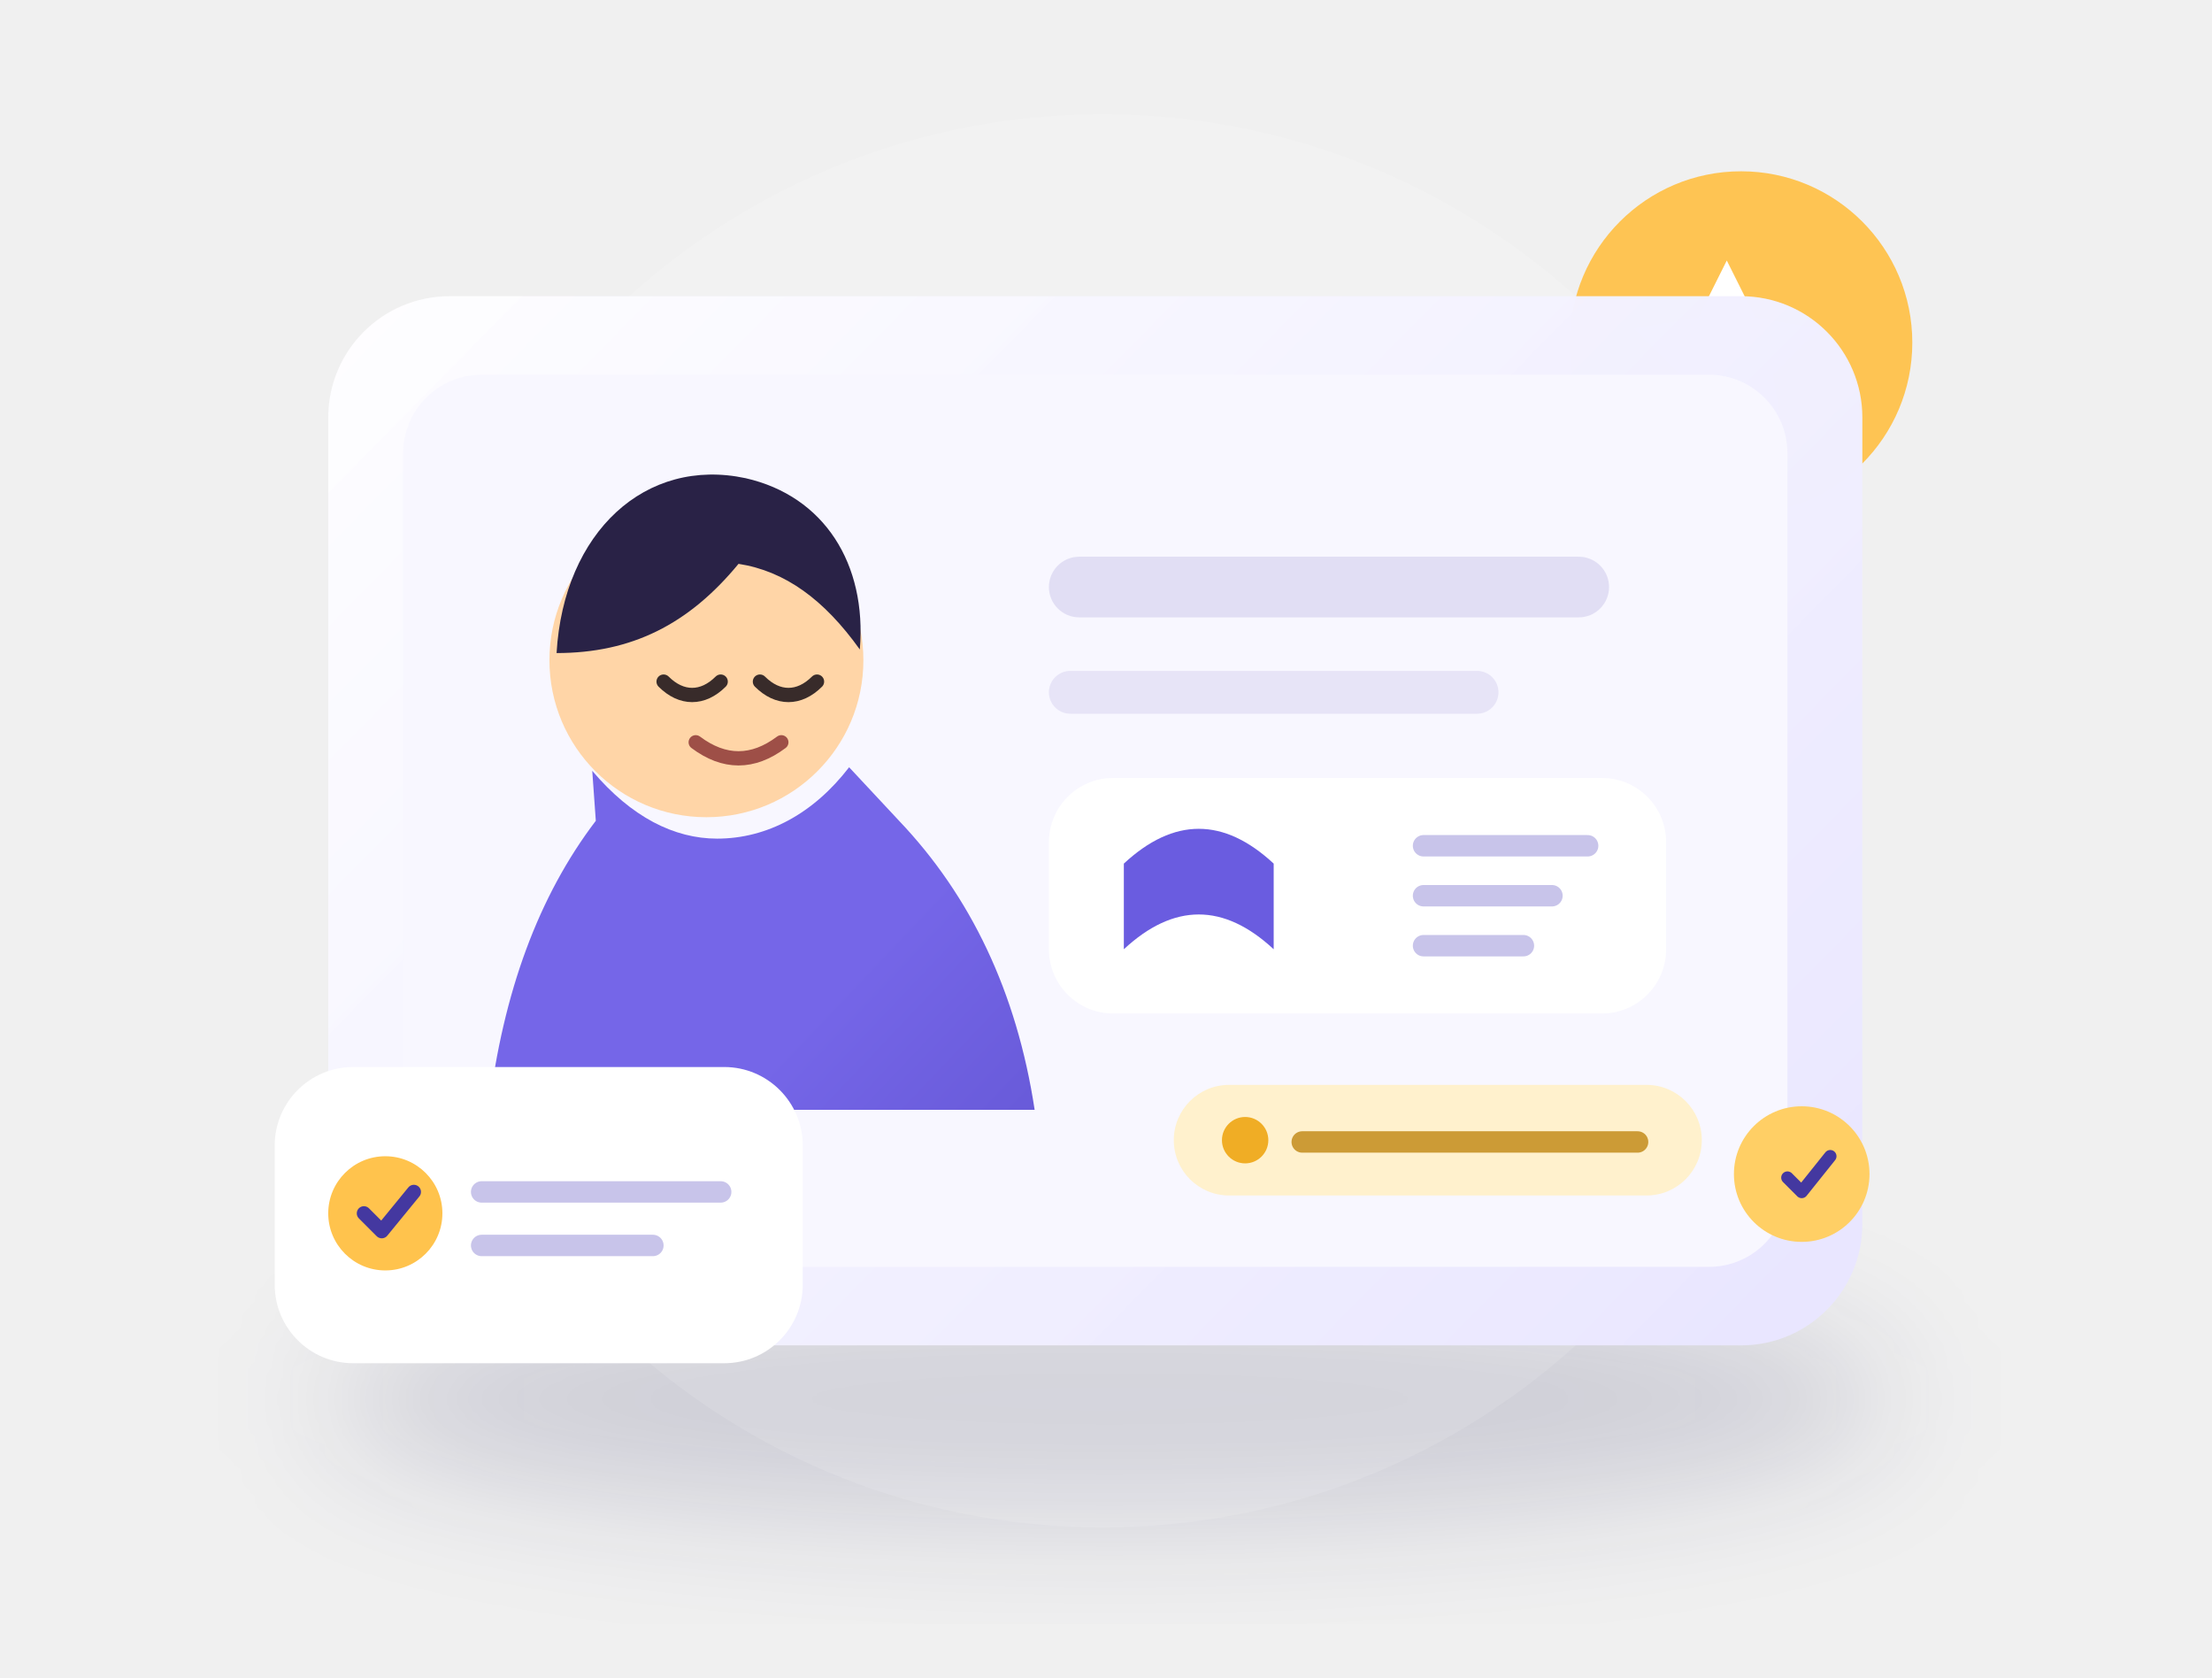
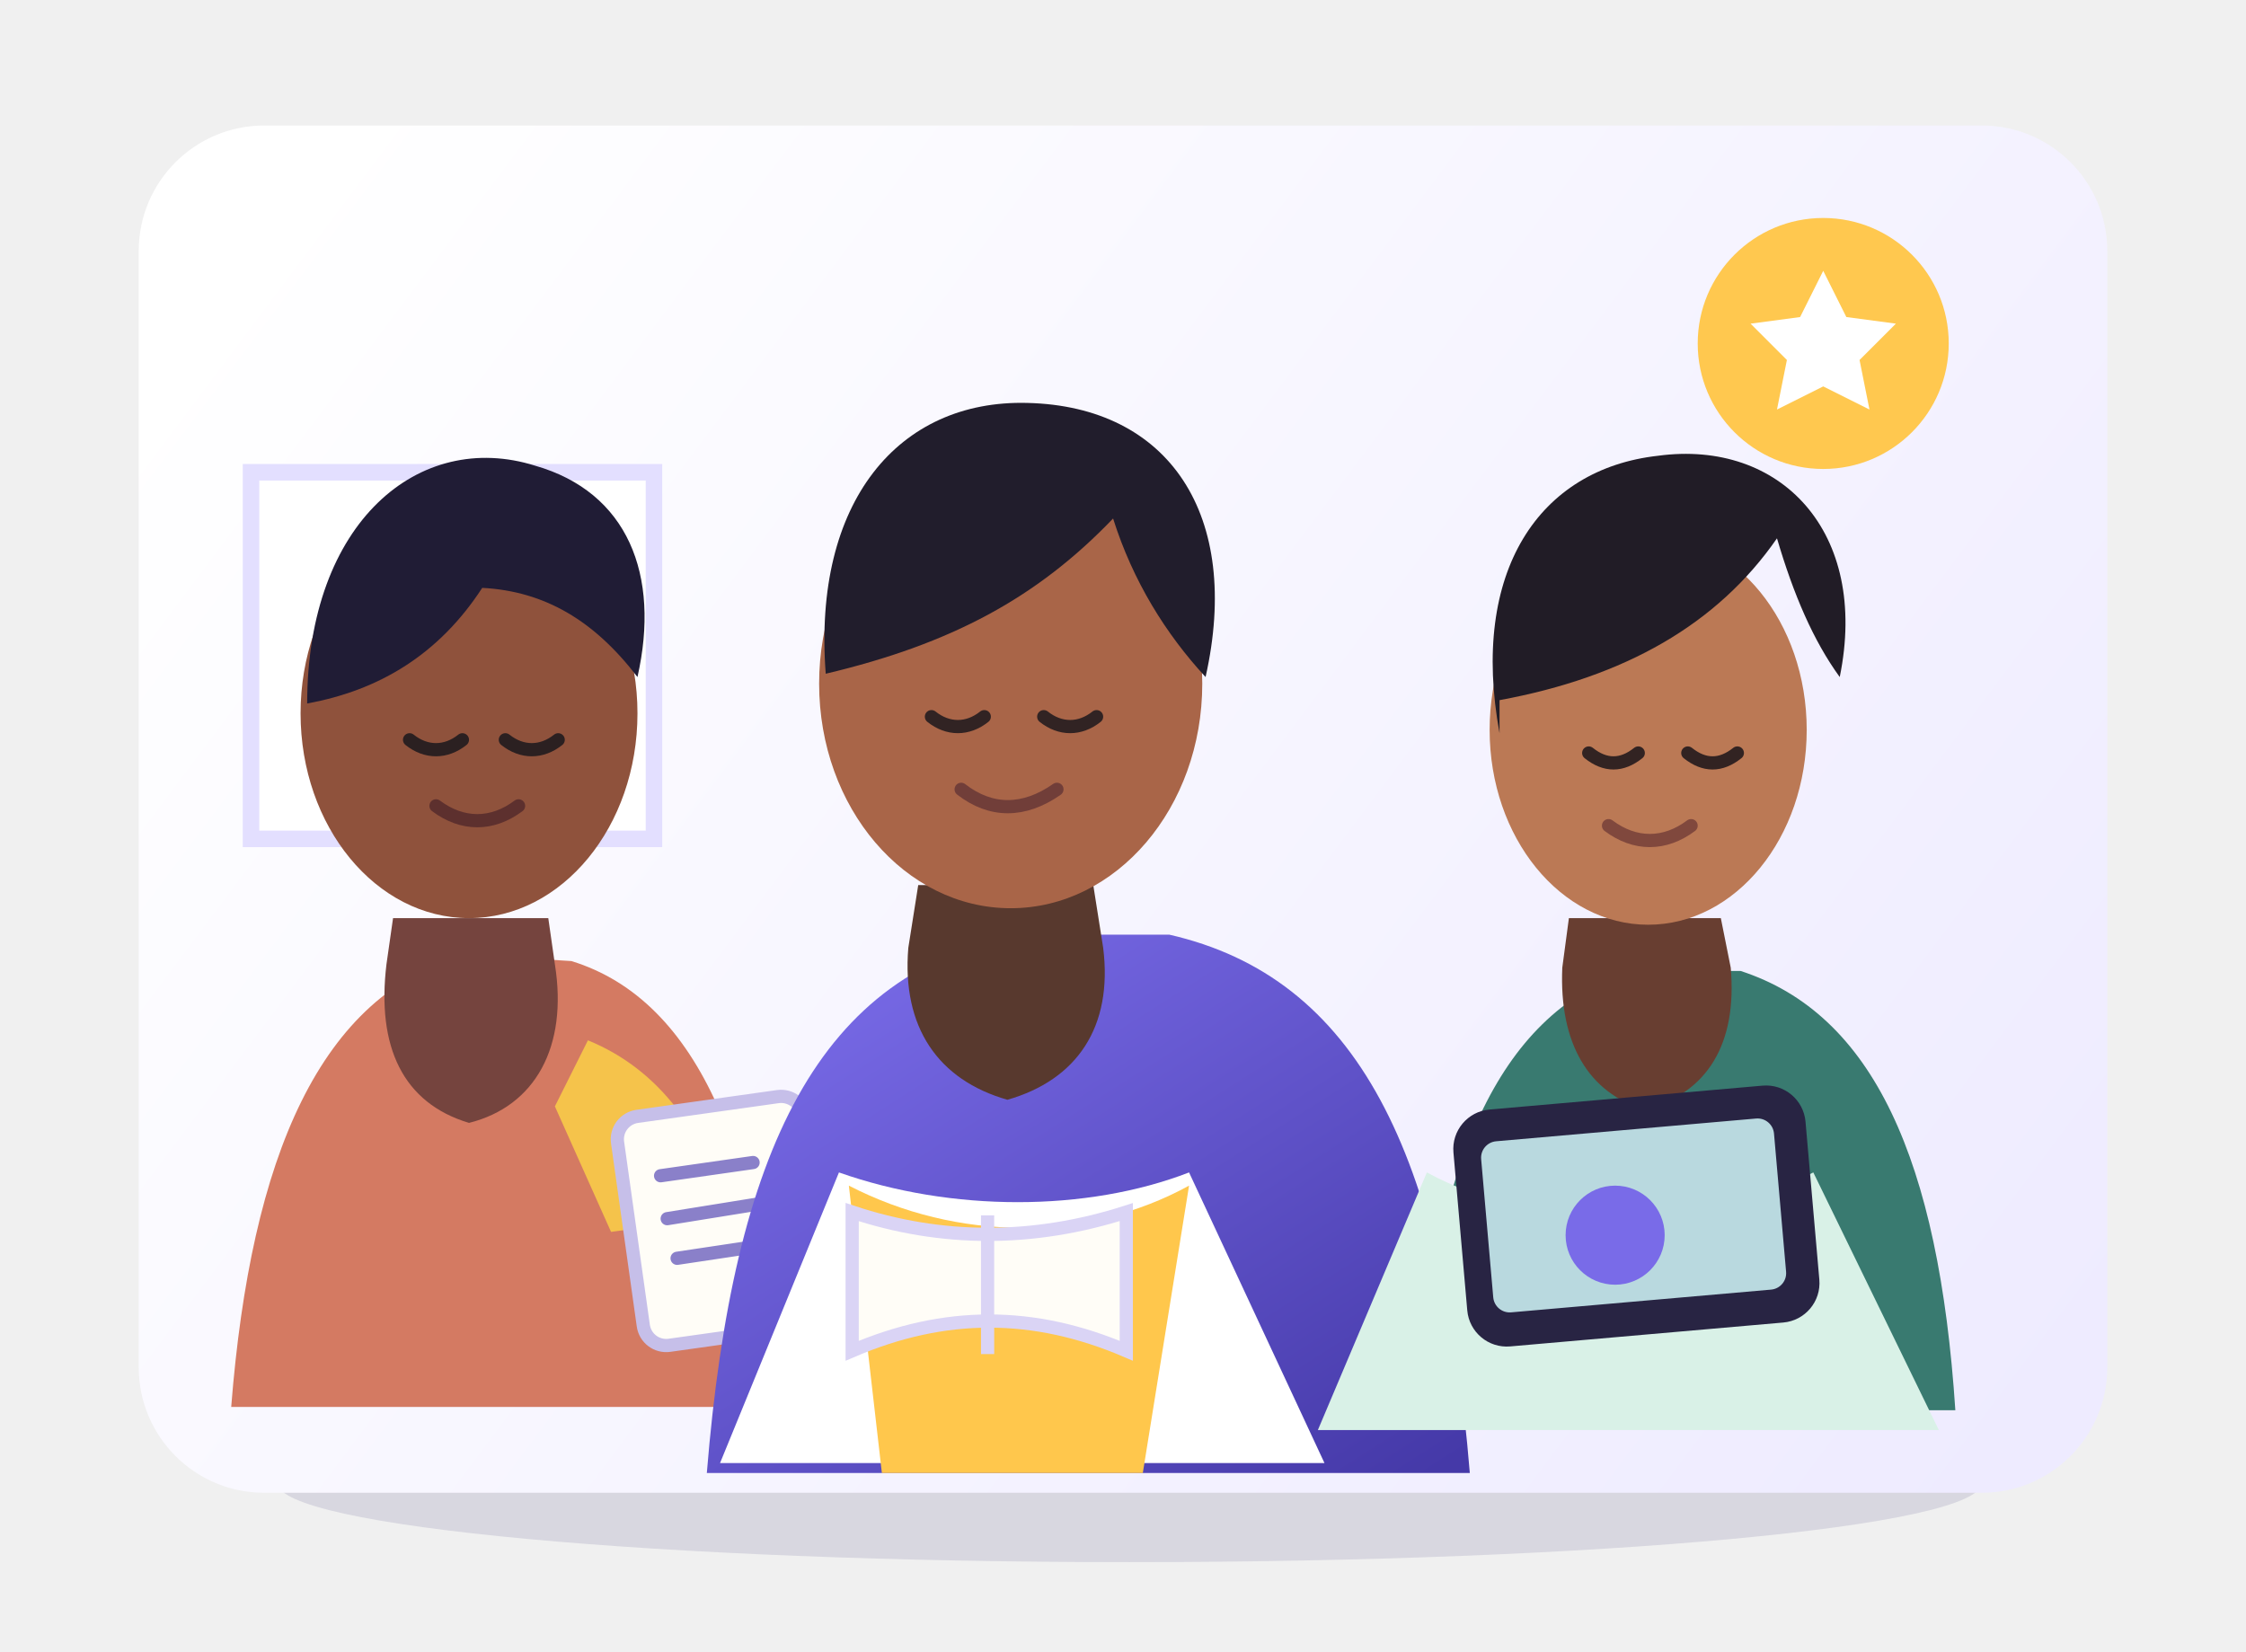
- <svg xmlns="http://www.w3.org/2000/svg" viewBox="0 0 620 470" fill="none">
+ <svg xmlns="http://www.w3.org/2000/svg" viewBox="0 0 680 500" fill="none" role="img" aria-labelledby="title desc">
  <defs>
-     <linearGradient id="panel" x1="95" y1="44" x2="482" y2="425" gradientUnits="userSpaceOnUse">
-       <stop stop-color="#fff" stop-opacity=".98" />
-       <stop offset="1" stop-color="#E8E5FF" />
+     <linearGradient id="ground" x1="70" y1="80" x2="590" y2="470" gradientUnits="userSpaceOnUse">
+       <stop stop-color="#fff" />
+       <stop offset="1" stop-color="#eeebff" />
    </linearGradient>
-     <linearGradient id="shirt" x1="235" y1="278" x2="393" y2="428" gradientUnits="userSpaceOnUse">
-       <stop stop-color="#7566E8" />
-       <stop offset="1" stop-color="#493EB4" />
+     <linearGradient id="purple" x1="280" y1="270" x2="404" y2="465" gradientUnits="userSpaceOnUse">
+       <stop stop-color="#796be8" />
+       <stop offset="1" stop-color="#4539a8" />
    </linearGradient>
-     <filter id="shadow" x="48" y="20" width="525" height="435" color-interpolation-filters="sRGB" filterUnits="userSpaceOnUse">
-       <feGaussianBlur stdDeviation="18" />
-     </filter>
  </defs>
-   <ellipse cx="311" cy="392" rx="220" ry="34" fill="#17134D" fill-opacity=".16" filter="url(#shadow)" />
-   <circle cx="309" cy="230" r="198" fill="#fff" fill-opacity=".12" />
-   <circle cx="488" cy="96" r="48" fill="#FFC34D" fill-opacity=".96" />
-   <path d="m484 73 8 16 18 3-13 13 3 18-16-9-16 9 3-18-13-13 18-3 8-16Z" fill="#fff" />
-   <rect x="92" y="83" width="430" height="294" rx="34" fill="url(#panel)" />
-   <rect x="113" y="105" width="388" height="250" rx="22" fill="#F8F7FF" />
-   <circle cx="198" cy="185" r="44" fill="#FFD5A7" />
-   <path d="M156 183c2-34 25-55 53-49 22 5 34 24 32 48-10-14-21-22-34-24-14 17-30 25-51 25Z" fill="#292246" />
-   <path d="M166 216c11 13 23 19 35 19 14 0 27-7 37-20l14 15c20 21 33 48 38 81H137c4-33 14-60 30-81l-1-14Z" fill="url(#shirt)" />
-   <path d="M186 191c5 5 11 5 16 0M213 191c5 5 11 5 16 0" stroke="#382B2A" stroke-width="4" stroke-linecap="round" />
-   <path d="M195 208c8 6 16 6 24 0" stroke="#9E4F47" stroke-width="4" stroke-linecap="round" />
-   <rect x="294" y="156" width="157" height="17" rx="8.5" fill="#463AAB" fill-opacity=".13" />
-   <rect x="294" y="188" width="126" height="12" rx="6" fill="#463AAB" fill-opacity=".1" />
-   <rect x="294" y="218" width="173" height="66" rx="18" fill="#fff" />
-   <path d="M315 242c14-13 28-13 42 0v24c-14-13-28-13-42 0v-24Z" fill="#6A5CE0" />
-   <path d="M399 237h46M399 251h36M399 265h28" stroke="#C8C4EA" stroke-width="6" stroke-linecap="round" />
-   <rect x="329" y="304" width="148" height="31" rx="15.5" fill="#FFF1CD" />
-   <circle cx="349" cy="319.5" r="6.5" fill="#F0AD25" />
-   <path d="M365 320h94" stroke="#CC9B36" stroke-width="6" stroke-linecap="round" />
-   <rect x="77" y="299" width="148" height="83" rx="22" fill="#fff" />
-   <circle cx="108" cy="340" r="16" fill="#FFC34D" />
-   <path d="m102 340 5 5 9-11" stroke="#4438A0" stroke-width="4" stroke-linecap="round" stroke-linejoin="round" />
-   <path d="M135 334h67M135 349h48" stroke="#C8C4EA" stroke-width="6" stroke-linecap="round" />
-   <circle cx="505" cy="329" r="19" fill="#FFCF65" />
-   <path d="m501 330 4 4 8-10" stroke="#4438A0" stroke-width="3.5" stroke-linecap="round" stroke-linejoin="round" />
+   <ellipse cx="342" cy="449" rx="258" ry="24" fill="#241e68" fill-opacity=".12" />
+   <rect x="42" y="38" width="596" height="414" rx="38" fill="url(#ground)" />
+   <circle cx="552" cy="104" r="38" fill="#ffc84f" />
+   <path d="m552 82 7 14 15 2-11 11 3 15-14-7-14 7 3-15-11-11 15-2 7-14Z" fill="#fff" />
+   <path d="M76 143h122v111H76z" rx="14" fill="#fff" stroke="#e3dfff" stroke-width="5" />
+   <path d="M96 221c19-35 39-41 79-52" stroke="#f1b536" stroke-width="7" stroke-linecap="round" />
+   <path d="M98 238h73" stroke="#bcb6e9" stroke-width="6" stroke-linecap="round" />
+   <path d="M70 426c6-76 27-125 71-137l32 2c39 12 58 60 63 135H70Z" fill="#d47a62" />
+   <path d="M117 292c-3 25 5 42 25 48 20-5 30-23 26-48l-2-14h-47l-2 14Z" fill="#75443e" />
+   <ellipse cx="142" cy="216" rx="51" ry="62" fill="#8f523c" />
+   <path d="M93 213c0-55 34-83 69-72 28 8 38 33 31 64-13-17-28-26-47-27-13 20-31 31-53 35Z" fill="#201c35" />
+   <path d="M124 224c5 4 11 4 16 0m13 0c5 4 11 4 16 0" stroke="#2b2021" stroke-width="4" stroke-linecap="round" />
+   <path d="M132 244c8 6 17 6 25 0" stroke="#5d302e" stroke-width="4" stroke-linecap="round" />
+   <path d="M178 315c22 9 35 28 43 53l-36 5-17-38" fill="#f5c34b" />
+   <rect x="186" y="339" width="57" height="70" rx="7" transform="rotate(-8 186 339)" fill="#fffdf7" stroke="#c6bfe9" stroke-width="4" />
+   <path d="m200 356 28-4m-26 17 31-5m-28 17 20-3" stroke="#8a80c9" stroke-width="4" stroke-linecap="round" />
+   <path d="M214 446c8-98 34-152 95-163h45c57 13 83 66 91 163H214Z" fill="url(#purple)" />
+   <path d="M275 287c-2 24 9 40 30 46 21-6 32-22 29-46l-3-19h-53l-3 19Z" fill="#58392e" />
+   <ellipse cx="306" cy="207" rx="58" ry="68" fill="#a96548" />
+   <path d="M250 204c-4-52 22-83 61-82 43 1 65 34 54 83-12-13-22-29-28-48-23 24-49 38-87 47Z" fill="#211d2c" />
+   <path d="M282 217c5 4 11 4 16 0m18 0c5 4 11 4 16 0" stroke="#312323" stroke-width="4" stroke-linecap="round" />
+   <path d="M291 239c9 7 19 7 29 0" stroke="#713e39" stroke-width="4" stroke-linecap="round" />
+   <path d="M254 355c34 12 75 12 106 0l41 88H218l36-88Z" fill="#fff" />
+   <path d="M257 359c33 17 72 17 103 0l-14 87h-79l-10-87Z" fill="#ffc74c" />
+   <path d="M258 367c27 9 55 9 83 0v42c-28-12-55-12-83 0v-42Z" fill="#fffdf7" stroke="#dad4f5" stroke-width="4" />
+   <path d="M299 368v42" stroke="#dad4f5" stroke-width="4" />
+   <path d="M428 427c7-75 25-119 65-133h34c40 13 60 57 65 133H428Z" fill="#397a70" />
+   <path d="M473 293c-1 23 8 38 25 43 19-5 28-20 26-43l-3-15h-46l-2 15Z" fill="#683e31" />
+   <ellipse cx="499" cy="221" rx="48" ry="59" fill="#bb7955" />
+   <path d="M454 222c-9-49 12-80 48-84 37-5 64 23 55 67-8-11-14-25-19-42-18 26-46 42-84 49Z" fill="#211c26" />
+   <path d="M481 228c5 4 10 4 15 0m15 0c5 4 10 4 15 0" stroke="#322322" stroke-width="4" stroke-linecap="round" />
+   <path d="M487 250c8 6 17 6 25 0" stroke="#80483d" stroke-width="4" stroke-linecap="round" />
+   <path d="M432 355c33 18 83 18 117 0l38 78H399l33-78Z" fill="#d9f1e7" />
+   <rect x="439" y="337" width="107" height="72" rx="12" transform="rotate(-5 439 337)" fill="#282443" />
+   <rect x="448" y="346" width="89" height="52" rx="5" transform="rotate(-5 448 346)" fill="#b9d9df" />
+   <circle cx="489" cy="374" r="15" fill="#796be8" />
</svg>
